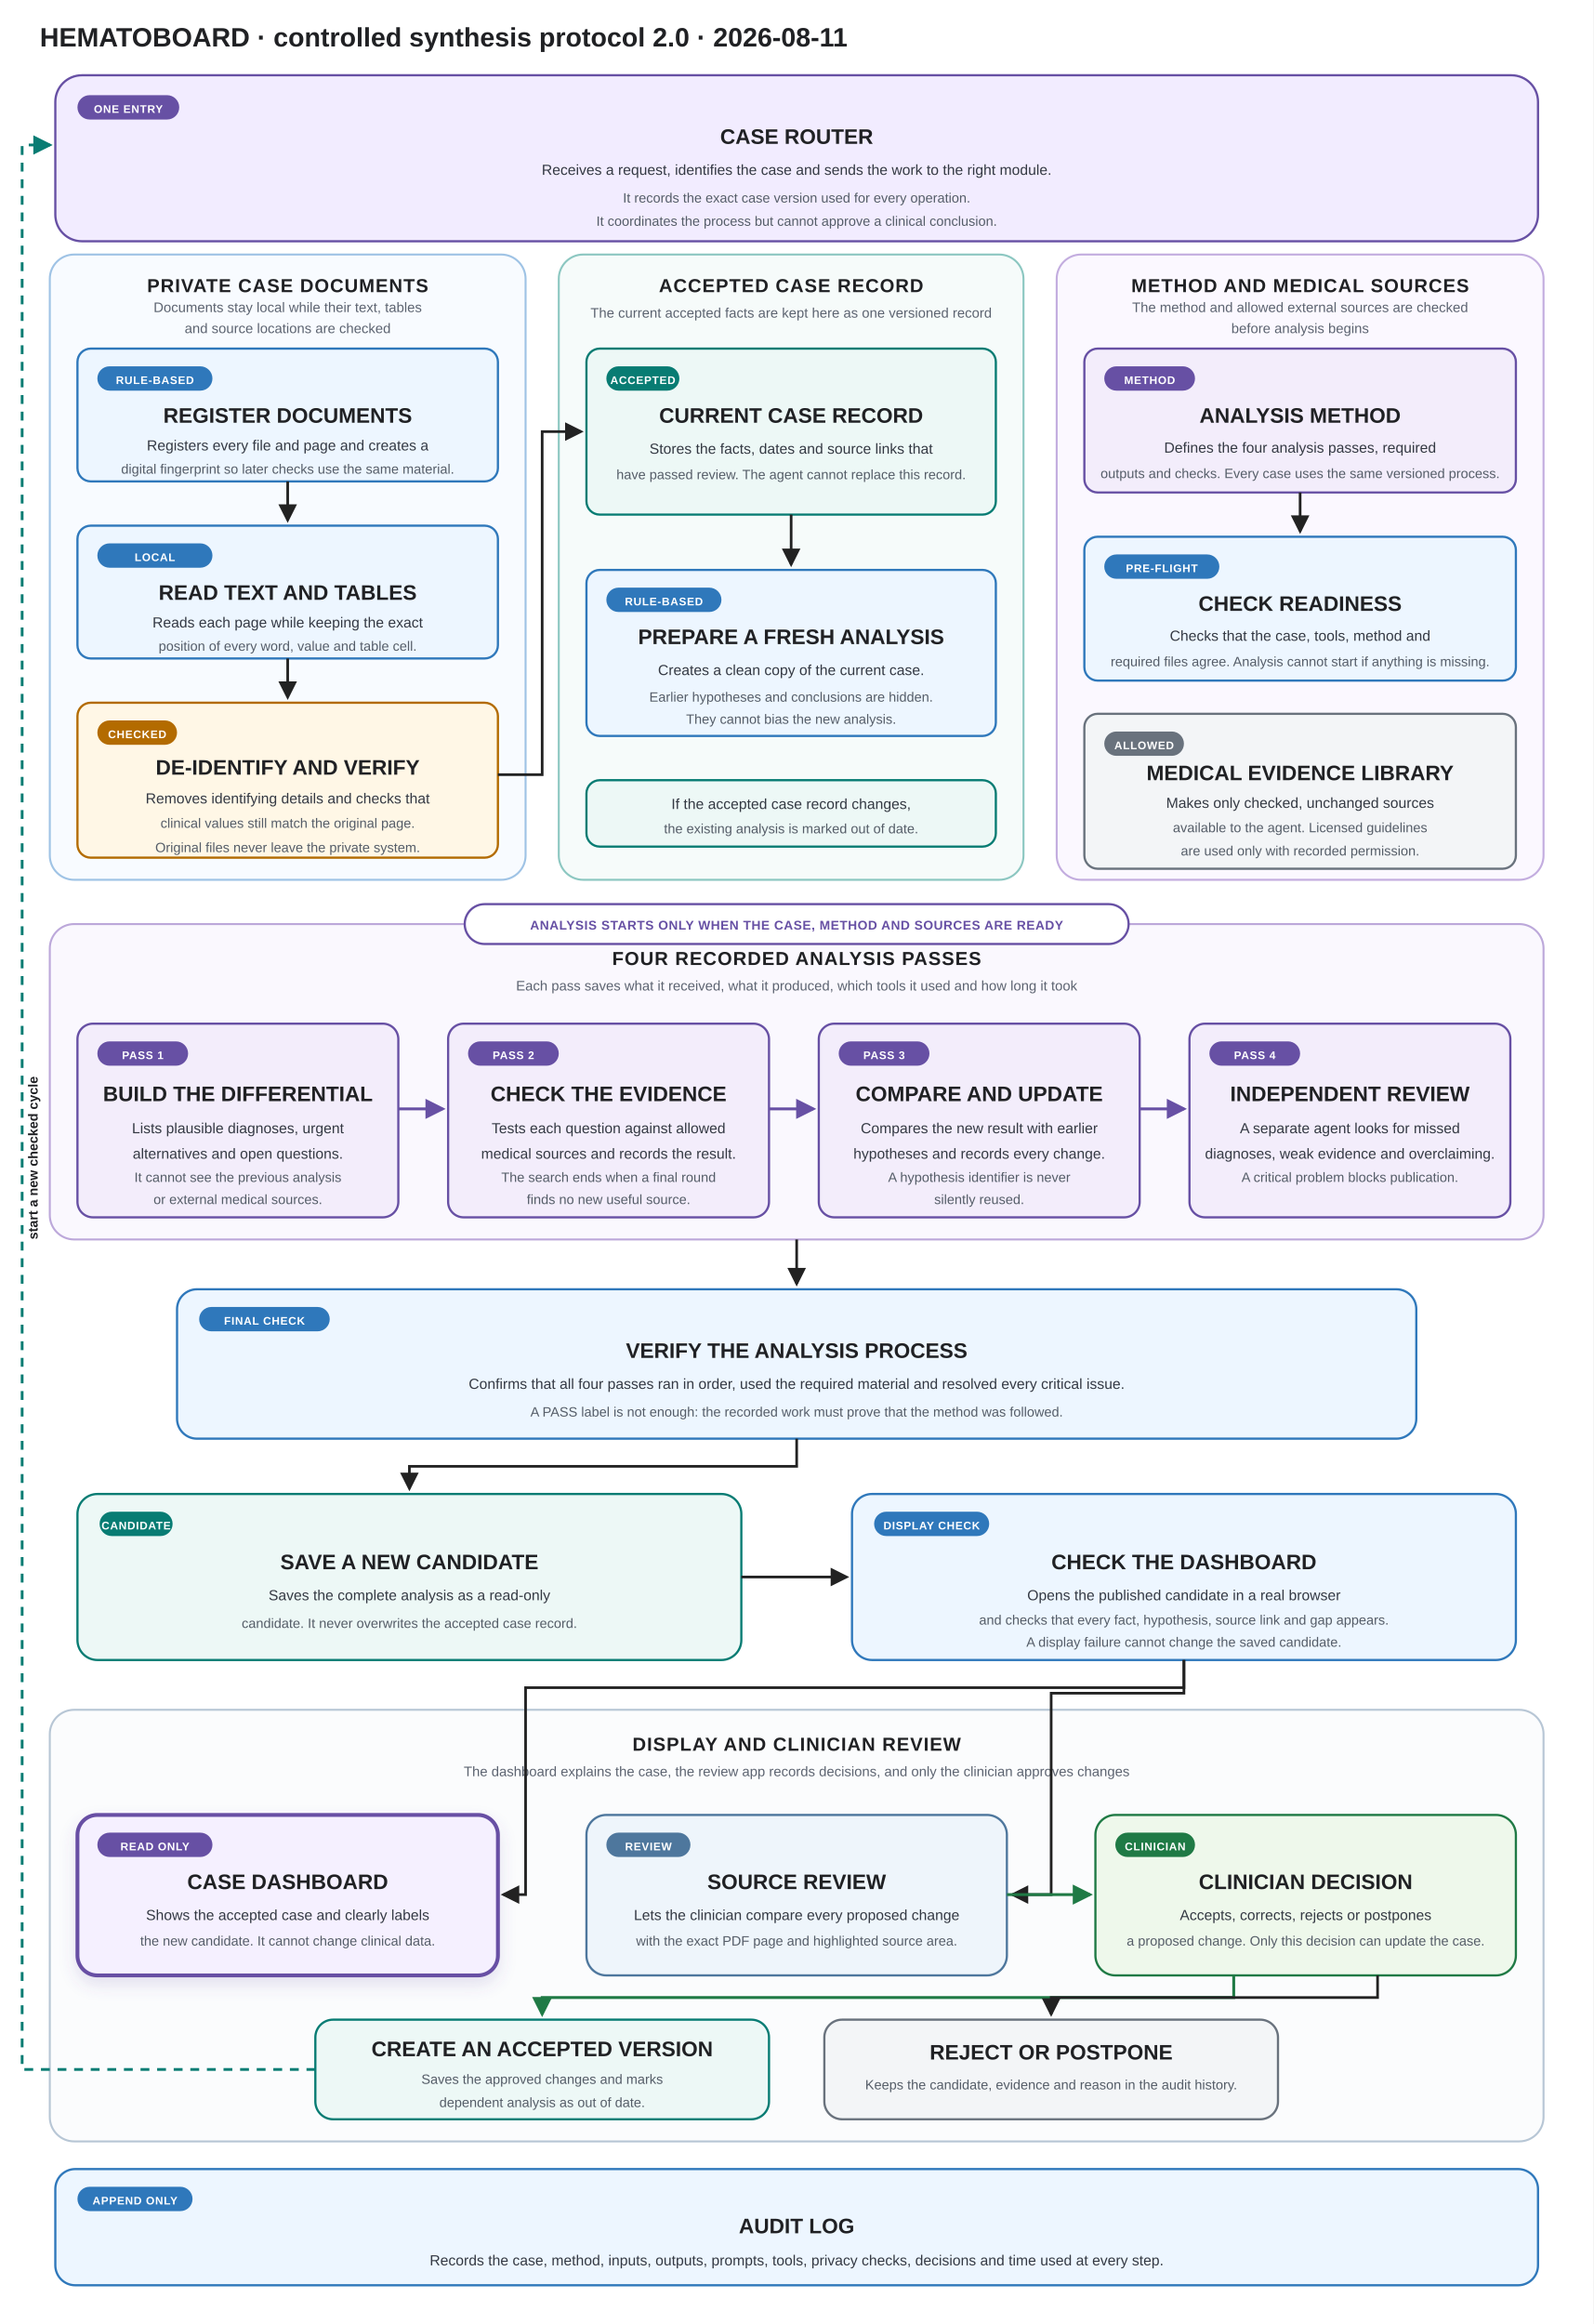
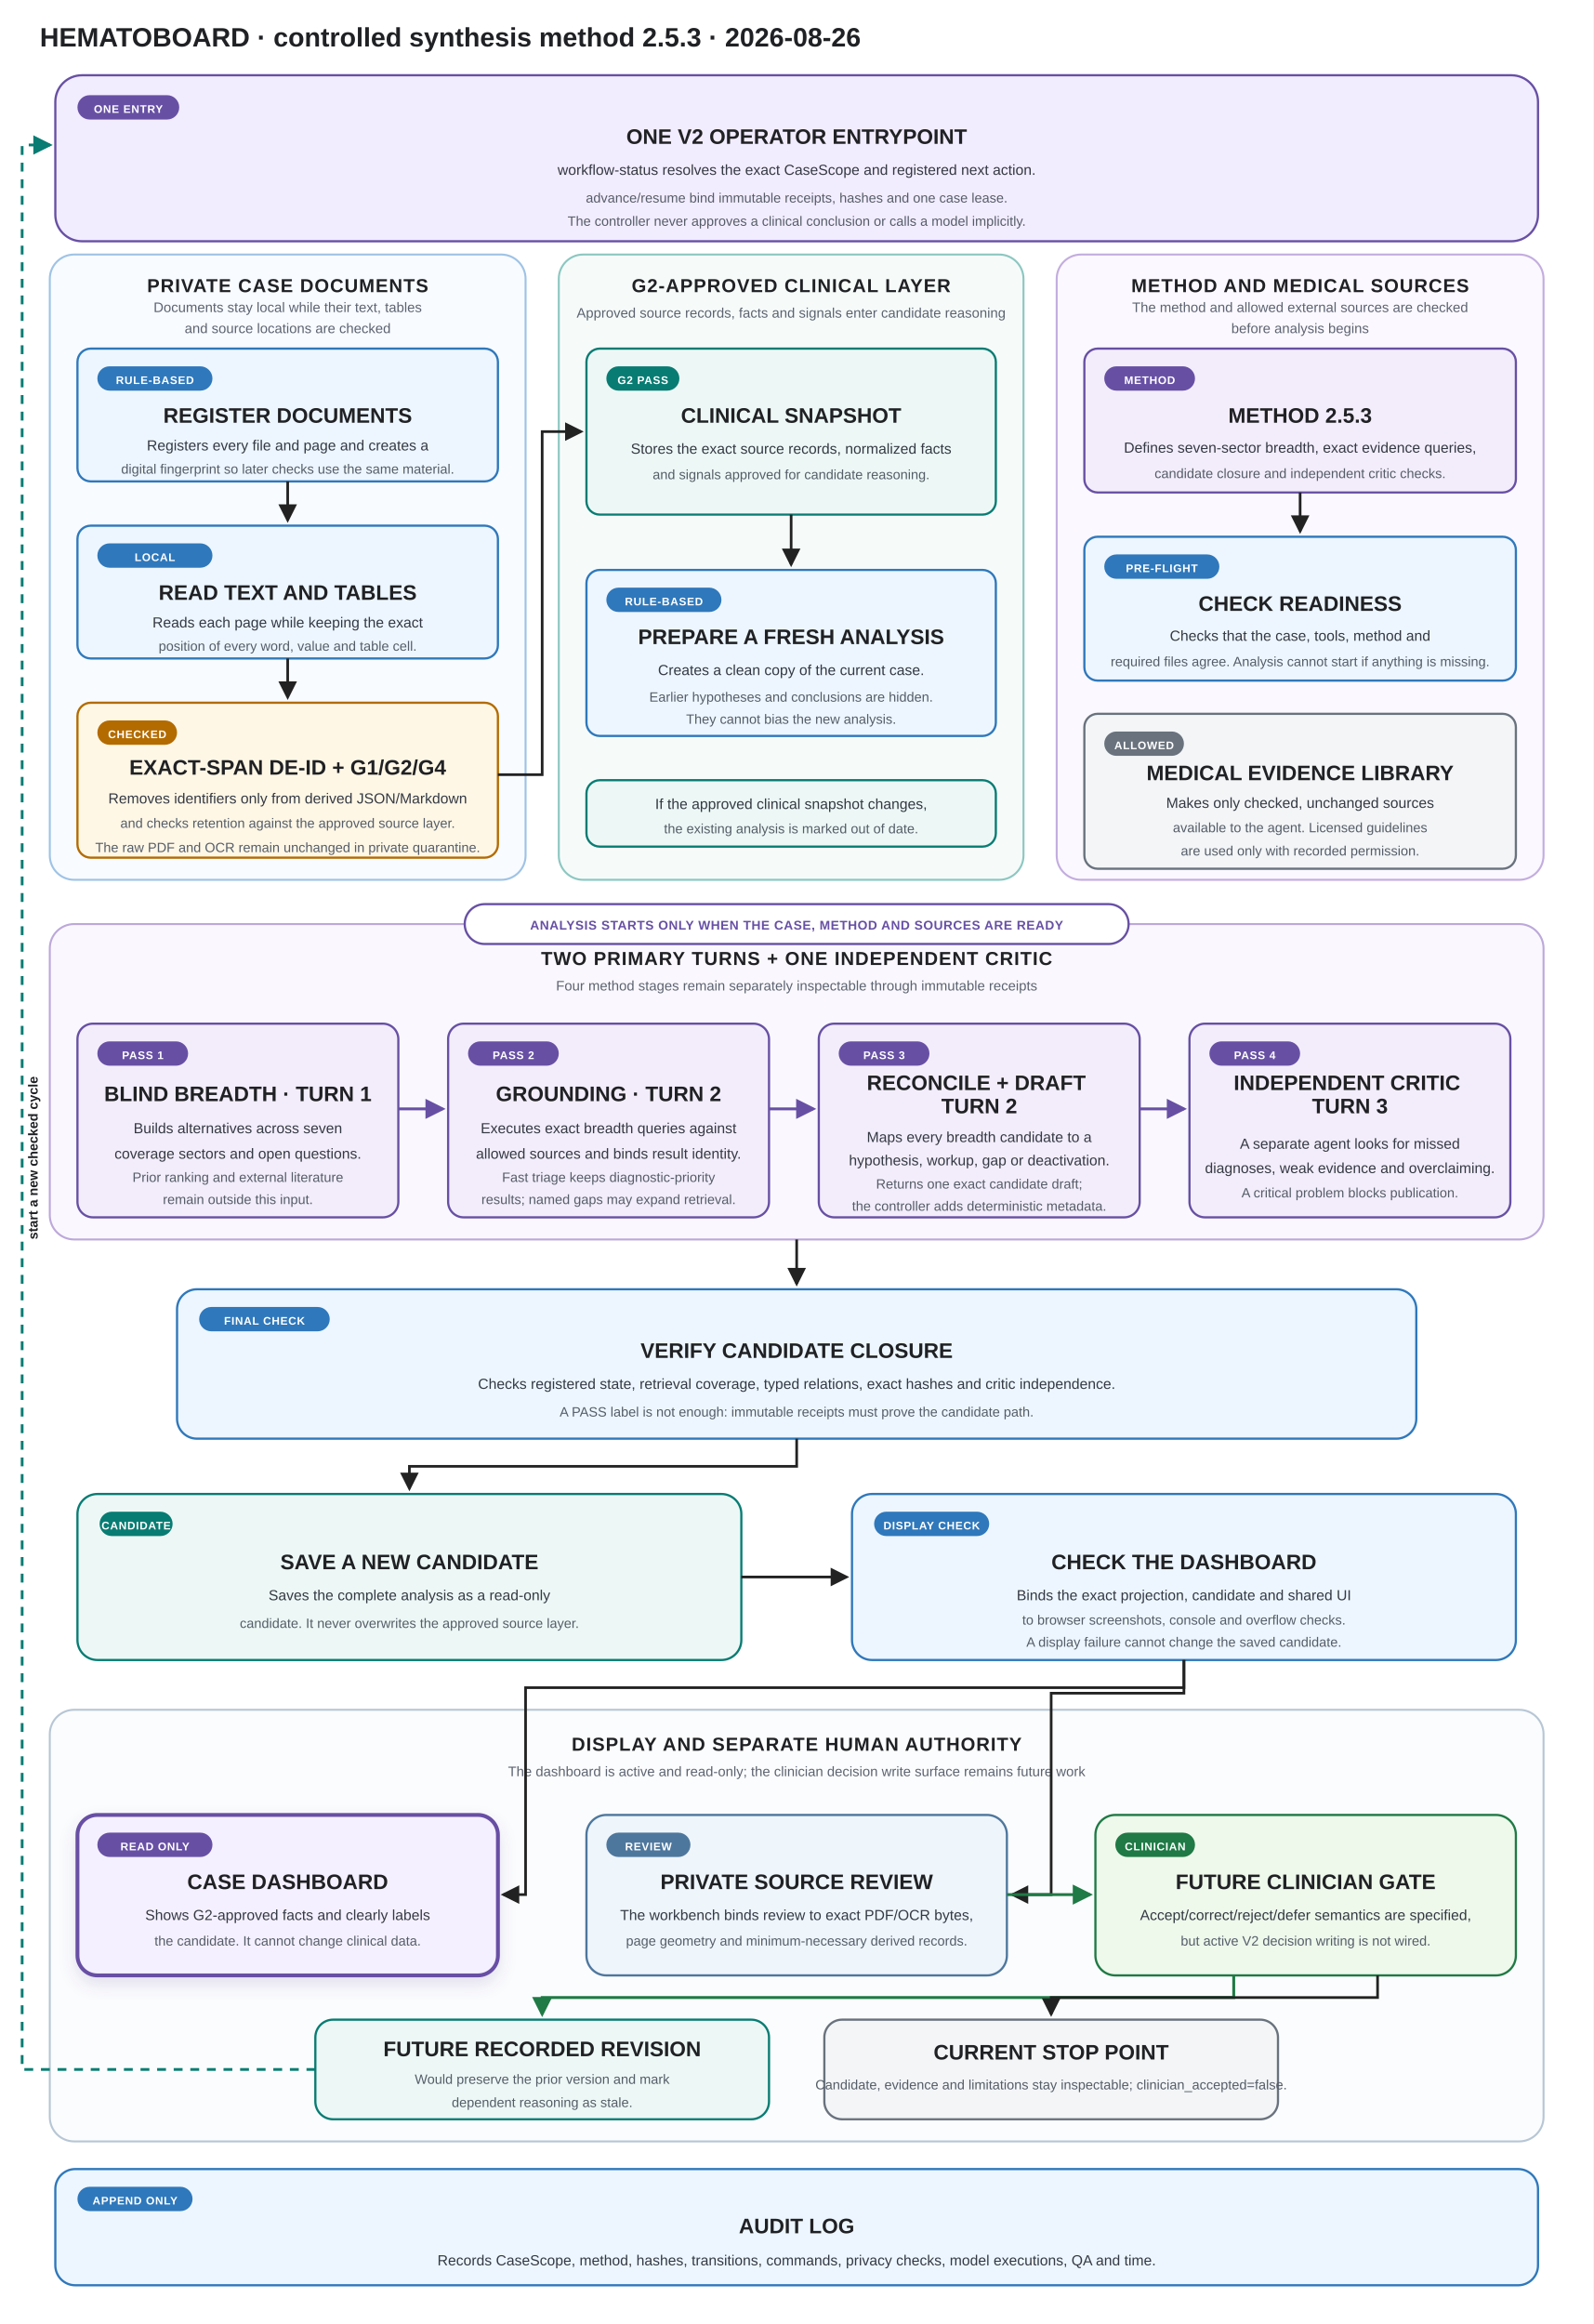
<svg xmlns="http://www.w3.org/2000/svg" width="1440" height="2100" viewBox="0 0 1440 2100" role="img" aria-labelledby="title desc">
  <defs>
    <marker id="arrow" viewBox="0 0 10 10" refX="8.5" refY="5" markerWidth="7" markerHeight="7" orient="auto">
      <path d="M0 0 10 5 0 10Z" fill="#222222" />
    </marker>
    <marker id="arrowPurple" viewBox="0 0 10 10" refX="8.5" refY="5" markerWidth="7" markerHeight="7" orient="auto">
      <path d="M0 0 10 5 0 10Z" fill="#6750a4" />
    </marker>
    <marker id="arrowGreen" viewBox="0 0 10 10" refX="8.5" refY="5" markerWidth="7" markerHeight="7" orient="auto">
      <path d="M0 0 10 5 0 10Z" fill="#1f7a45" />
    </marker>
    <marker id="arrowTeal" viewBox="0 0 10 10" refX="8.5" refY="5" markerWidth="7" markerHeight="7" orient="auto">
      <path d="M0 0 10 5 0 10Z" fill="#087c73" />
    </marker>
    <filter id="shadow" x="-20%" y="-20%" width="140%" height="160%">
      <feDropShadow dx="0" dy="7" stdDeviation="7" flood-color="#6750a4" flood-opacity="0.16" />
    </filter>
    <style>
      text { font-family: "IBM Plex Sans", Arial, sans-serif; fill: #202124; }
      .figureLabel { font-size: 24px; font-weight: 650; }
      .region { stroke-width: 1.8; }
      .regionTitle { font-size: 17px; font-weight: 760; letter-spacing: 0.8px; text-anchor: middle; }
      .regionCopy { font-size: 12.5px; text-anchor: middle; fill: #5c6370; }
      .node { stroke-width: 2; }
      .nodeTitle { font-size: 19px; font-weight: 730; text-anchor: middle; }
      .nodeCopy { font-size: 13.2px; text-anchor: middle; fill: #343943; }
      .nodeCopySmall { font-size: 12.2px; text-anchor: middle; fill: #555d68; }
      .badgeText { font-size: 10px; font-weight: 760; letter-spacing: 0.55px; text-anchor: middle; fill: #ffffff; }
      .flow { fill: none; stroke: #222222; stroke-width: 2.4; marker-end: url(#arrow); }
      .flowPurple { fill: none; stroke: #6750a4; stroke-width: 2.6; marker-end: url(#arrowPurple); }
      .flowGreen { fill: none; stroke: #1f7a45; stroke-width: 2.6; marker-end: url(#arrowGreen); }
      .loop { fill: none; stroke: #087c73; stroke-width: 2.5; stroke-dasharray: 8 7; marker-end: url(#arrowTeal); }
      .flowLabel { font-size: 12px; font-weight: 650; }
      .entryGate { fill: #ffffff; stroke: #6750a4; stroke-width: 2; }
      .entryGateText { font-size: 11.5px; font-weight: 760; letter-spacing: 0.45px; text-anchor: middle; fill: #6750a4; }
      .router { fill: #f2ecff; stroke: #6750a4; }
      .privateRegion { fill: #f8fbff; stroke: #9fc3e5; }
      .stateRegion { fill: #f6fbfa; stroke: #8cc7c1; }
      .protocolRegion { fill: #fbf8ff; stroke: #c3addf; }
      .reasonRegion { fill: #faf8fe; stroke: #bca8da; }
      .sourceNode { fill: #f3f5f7; stroke: #69727d; }
      .controlNode { fill: #edf6ff; stroke: #2f78bb; }
      .stateNode { fill: #edf8f6; stroke: #087c73; }
      .agentNode { fill: #f3edfb; stroke: #6750a4; }
      .hybridNode { fill: #fff7e6; stroke: #b36b00; }
      .humanNode { fill: #eef8eb; stroke: #1f7a45; }
      .surfaceNode { fill: #eef5fb; stroke: #4e779d; }
      .dashboardNode { fill: #f5f0ff; stroke: #6750a4; stroke-width: 3.5; filter: url(#shadow); }
      .routerBadge, .agentBadge { fill: #6750a4; }
      .controlBadge { fill: #2f78bb; }
      .stateBadge { fill: #087c73; }
      .hybridBadge { fill: #b36b00; }
      .humanBadge { fill: #1f7a45; }
      .surfaceBadge { fill: #4e779d; }
      .sourceBadge { fill: #69727d; }
    </style>
  </defs>
  <rect width="1440" height="2100" fill="#ffffff" />
-   <text x="36" y="42" class="figureLabel">HEMATOBOARD · controlled synthesis protocol 2.0 · 2026-08-11</text>
+   <text x="36" y="42" class="figureLabel">HEMATOBOARD · controlled synthesis method 2.5.3 · 2026-08-26</text>
  <rect x="50" y="68" width="1340" height="150" rx="24" class="node router" />
  <rect x="70" y="86" width="92" height="22" rx="11" class="routerBadge" />
  <text x="116" y="102" class="badgeText">ONE ENTRY</text>
-   <text x="720" y="130" class="nodeTitle">CASE ROUTER</text>
-   <text x="720" y="158" class="nodeCopy">Receives a request, identifies the case and sends the work to the right module.</text>
-   <text x="720" y="183" class="nodeCopySmall">It records the exact case version used for every operation.</text>
-   <text x="720" y="204" class="nodeCopySmall">It coordinates the process but cannot approve a clinical conclusion.</text>
+   <text x="720" y="130" class="nodeTitle">ONE V2 OPERATOR ENTRYPOINT</text>
+   <text x="720" y="158" class="nodeCopy">workflow-status resolves the exact CaseScope and registered next action.</text>
+   <text x="720" y="183" class="nodeCopySmall">advance/resume bind immutable receipts, hashes and one case lease.</text>
+   <text x="720" y="204" class="nodeCopySmall">The controller never approves a clinical conclusion or calls a model implicitly.</text>
  <rect x="45" y="230" width="430" height="565" rx="22" class="region privateRegion" />
  <text x="260" y="264" class="regionTitle" fill="#2f78bb">PRIVATE CASE DOCUMENTS</text>
  <text x="260" y="282" class="regionCopy">Documents stay local while their text, tables</text>
  <text x="260" y="301" class="regionCopy">and source locations are checked</text>
  <rect x="505" y="230" width="420" height="565" rx="22" class="region stateRegion" />
-   <text x="715" y="264" class="regionTitle" fill="#087c73">ACCEPTED CASE RECORD</text>
-   <text x="715" y="287" class="regionCopy">The current accepted facts are kept here as one versioned record</text>
+   <text x="715" y="264" class="regionTitle" fill="#087c73">G2-APPROVED CLINICAL LAYER</text>
+   <text x="715" y="287" class="regionCopy">Approved source records, facts and signals enter candidate reasoning</text>
  <rect x="955" y="230" width="440" height="565" rx="22" class="region protocolRegion" />
  <text x="1175" y="264" class="regionTitle" fill="#6750a4">METHOD AND MEDICAL SOURCES</text>
  <text x="1175" y="282" class="regionCopy">The method and allowed external sources are checked</text>
  <text x="1175" y="301" class="regionCopy">before analysis begins</text>
  <rect x="70" y="315" width="380" height="120" rx="12" class="node controlNode" />
  <rect x="88" y="331" width="104" height="22" rx="11" class="controlBadge" />
  <text x="140" y="347" class="badgeText">RULE-BASED</text>
  <text x="260" y="382" class="nodeTitle">REGISTER DOCUMENTS</text>
  <text x="260" y="407" class="nodeCopy">Registers every file and page and creates a</text>
  <text x="260" y="428" class="nodeCopySmall">digital fingerprint so later checks use the same material.</text>
  <rect x="70" y="475" width="380" height="120" rx="12" class="node controlNode" />
  <rect x="88" y="491" width="104" height="22" rx="11" class="controlBadge" />
  <text x="140" y="507" class="badgeText">LOCAL</text>
  <text x="260" y="542" class="nodeTitle">READ TEXT AND TABLES</text>
  <text x="260" y="567" class="nodeCopy">Reads each page while keeping the exact</text>
  <text x="260" y="588" class="nodeCopySmall">position of every word, value and table cell.</text>
  <rect x="70" y="635" width="380" height="140" rx="12" class="node hybridNode" />
  <rect x="88" y="651" width="72" height="22" rx="11" class="hybridBadge" />
  <text x="124" y="667" class="badgeText">CHECKED</text>
-   <text x="260" y="700" class="nodeTitle">DE-IDENTIFY AND VERIFY</text>
-   <text x="260" y="726" class="nodeCopy">Removes identifying details and checks that</text>
-   <text x="260" y="748" class="nodeCopySmall">clinical values still match the original page.</text>
-   <text x="260" y="770" class="nodeCopySmall">Original files never leave the private system.</text>
+   <text x="260" y="700" class="nodeTitle">EXACT-SPAN DE-ID + G1/G2/G4</text>
+   <text x="260" y="726" class="nodeCopy">Removes identifiers only from derived JSON/Markdown</text>
+   <text x="260" y="748" class="nodeCopySmall">and checks retention against the approved source layer.</text>
+   <text x="260" y="770" class="nodeCopySmall">The raw PDF and OCR remain unchanged in private quarantine.</text>
  <rect x="530" y="315" width="370" height="150" rx="12" class="node stateNode" />
  <rect x="548" y="331" width="66" height="22" rx="11" class="stateBadge" />
-   <text x="581" y="347" class="badgeText">ACCEPTED</text>
-   <text x="715" y="382" class="nodeTitle">CURRENT CASE RECORD</text>
-   <text x="715" y="410" class="nodeCopy">Stores the facts, dates and source links that</text>
-   <text x="715" y="433" class="nodeCopySmall">have passed review. The agent cannot replace this record.</text>
+   <text x="581" y="347" class="badgeText">G2 PASS</text>
+   <text x="715" y="382" class="nodeTitle">CLINICAL SNAPSHOT</text>
+   <text x="715" y="410" class="nodeCopy">Stores the exact source records, normalized facts</text>
+   <text x="715" y="433" class="nodeCopySmall">and signals approved for candidate reasoning.</text>
  <rect x="530" y="515" width="370" height="150" rx="12" class="node controlNode" />
  <rect x="548" y="531" width="104" height="22" rx="11" class="controlBadge" />
  <text x="600" y="547" class="badgeText">RULE-BASED</text>
  <text x="715" y="582" class="nodeTitle">PREPARE A FRESH ANALYSIS</text>
  <text x="715" y="610" class="nodeCopy">Creates a clean copy of the current case.</text>
  <text x="715" y="634" class="nodeCopySmall">Earlier hypotheses and conclusions are hidden.</text>
  <text x="715" y="654" class="nodeCopySmall">They cannot bias the new analysis.</text>
  <rect x="530" y="705" width="370" height="60" rx="12" class="node stateNode" />
-   <text x="715" y="731" class="nodeCopy">If the accepted case record changes,</text>
+   <text x="715" y="731" class="nodeCopy">If the approved clinical snapshot changes,</text>
  <text x="715" y="753" class="nodeCopySmall">the existing analysis is marked out of date.</text>
  <rect x="980" y="315" width="390" height="130" rx="12" class="node agentNode" />
  <rect x="998" y="331" width="82" height="22" rx="11" class="agentBadge" />
  <text x="1039" y="347" class="badgeText">METHOD</text>
-   <text x="1175" y="382" class="nodeTitle">ANALYSIS METHOD</text>
-   <text x="1175" y="409" class="nodeCopy">Defines the four analysis passes, required</text>
-   <text x="1175" y="432" class="nodeCopySmall">outputs and checks. Every case uses the same versioned process.</text>
+   <text x="1175" y="382" class="nodeTitle">METHOD 2.5.3</text>
+   <text x="1175" y="409" class="nodeCopy">Defines seven-sector breadth, exact evidence queries,</text>
+   <text x="1175" y="432" class="nodeCopySmall">candidate closure and independent critic checks.</text>
  <rect x="980" y="485" width="390" height="130" rx="12" class="node controlNode" />
  <rect x="998" y="501" width="104" height="22" rx="11" class="controlBadge" />
  <text x="1050" y="517" class="badgeText">PRE-FLIGHT</text>
  <text x="1175" y="552" class="nodeTitle">CHECK READINESS</text>
  <text x="1175" y="579" class="nodeCopy">Checks that the case, tools, method and</text>
  <text x="1175" y="602" class="nodeCopySmall">required files agree. Analysis cannot start if anything is missing.</text>
  <rect x="980" y="645" width="390" height="140" rx="12" class="node sourceNode" />
  <rect x="998" y="661" width="72" height="22" rx="11" class="sourceBadge" />
  <text x="1034" y="677" class="badgeText">ALLOWED</text>
  <text x="1175" y="705" class="nodeTitle">MEDICAL EVIDENCE LIBRARY</text>
  <text x="1175" y="730" class="nodeCopy">Makes only checked, unchanged sources</text>
  <text x="1175" y="752" class="nodeCopySmall">available to the agent. Licensed guidelines</text>
  <text x="1175" y="773" class="nodeCopySmall">are used only with recorded permission.</text>
  <rect x="45" y="835" width="1350" height="285" rx="22" class="region reasonRegion" />
  <rect x="420" y="817" width="600" height="36" rx="18" class="entryGate" />
  <text x="720" y="840" class="entryGateText">ANALYSIS STARTS ONLY WHEN THE CASE, METHOD AND SOURCES ARE READY</text>
-   <text x="720" y="872" class="regionTitle" fill="#6750a4">FOUR RECORDED ANALYSIS PASSES</text>
-   <text x="720" y="895" class="regionCopy">Each pass saves what it received, what it produced, which tools it used and how long it took</text>
+   <text x="720" y="872" class="regionTitle" fill="#6750a4">TWO PRIMARY TURNS + ONE INDEPENDENT CRITIC</text>
+   <text x="720" y="895" class="regionCopy">Four method stages remain separately inspectable through immutable receipts</text>
  <rect x="70" y="925" width="290" height="175" rx="14" class="node agentNode" />
  <rect x="88" y="941" width="82" height="22" rx="11" class="agentBadge" />
  <text x="129" y="957" class="badgeText">PASS 1</text>
-   <text x="215" y="995" class="nodeTitle">BUILD THE DIFFERENTIAL</text>
-   <text x="215" y="1024" class="nodeCopy">Lists plausible diagnoses, urgent</text>
-   <text x="215" y="1047" class="nodeCopy">alternatives and open questions.</text>
-   <text x="215" y="1068" class="nodeCopySmall">It cannot see the previous analysis</text>
-   <text x="215" y="1088" class="nodeCopySmall">or external medical sources.</text>
+   <text x="215" y="995" class="nodeTitle">BLIND BREADTH · TURN 1</text>
+   <text x="215" y="1024" class="nodeCopy">Builds alternatives across seven</text>
+   <text x="215" y="1047" class="nodeCopy">coverage sectors and open questions.</text>
+   <text x="215" y="1068" class="nodeCopySmall">Prior ranking and external literature</text>
+   <text x="215" y="1088" class="nodeCopySmall">remain outside this input.</text>
  <rect x="405" y="925" width="290" height="175" rx="14" class="node agentNode" />
  <rect x="423" y="941" width="82" height="22" rx="11" class="agentBadge" />
  <text x="464" y="957" class="badgeText">PASS 2</text>
-   <text x="550" y="995" class="nodeTitle">CHECK THE EVIDENCE</text>
-   <text x="550" y="1024" class="nodeCopy">Tests each question against allowed</text>
-   <text x="550" y="1047" class="nodeCopy">medical sources and records the result.</text>
-   <text x="550" y="1068" class="nodeCopySmall">The search ends when a final round</text>
-   <text x="550" y="1088" class="nodeCopySmall">finds no new useful source.</text>
+   <text x="550" y="995" class="nodeTitle">GROUNDING · TURN 2</text>
+   <text x="550" y="1024" class="nodeCopy">Executes exact breadth queries against</text>
+   <text x="550" y="1047" class="nodeCopy">allowed sources and binds result identity.</text>
+   <text x="550" y="1068" class="nodeCopySmall">Fast triage keeps diagnostic-priority</text>
+   <text x="550" y="1088" class="nodeCopySmall">results; named gaps may expand retrieval.</text>
  <rect x="740" y="925" width="290" height="175" rx="14" class="node agentNode" />
  <rect x="758" y="941" width="82" height="22" rx="11" class="agentBadge" />
  <text x="799" y="957" class="badgeText">PASS 3</text>
-   <text x="885" y="995" class="nodeTitle">COMPARE AND UPDATE</text>
-   <text x="885" y="1024" class="nodeCopy">Compares the new result with earlier</text>
-   <text x="885" y="1047" class="nodeCopy">hypotheses and records every change.</text>
-   <text x="885" y="1068" class="nodeCopySmall">A hypothesis identifier is never</text>
-   <text x="885" y="1088" class="nodeCopySmall">silently reused.</text>
+   <text x="885" y="985" class="nodeTitle">
+     <tspan x="885" dy="0">RECONCILE + DRAFT</tspan>
+     <tspan x="885" dy="21">TURN 2</tspan>
+   </text>
+   <text x="885" y="1032" class="nodeCopy">Maps every breadth candidate to a</text>
+   <text x="885" y="1053" class="nodeCopy">hypothesis, workup, gap or deactivation.</text>
+   <text x="885" y="1074" class="nodeCopySmall">Returns one exact candidate draft;</text>
+   <text x="885" y="1094" class="nodeCopySmall">the controller adds deterministic metadata.</text>
  <rect x="1075" y="925" width="290" height="175" rx="14" class="node agentNode" />
  <rect x="1093" y="941" width="82" height="22" rx="11" class="agentBadge" />
  <text x="1134" y="957" class="badgeText">PASS 4</text>
-   <text x="1220" y="995" class="nodeTitle">INDEPENDENT REVIEW</text>
-   <text x="1220" y="1024" class="nodeCopy">A separate agent looks for missed</text>
-   <text x="1220" y="1047" class="nodeCopy">diagnoses, weak evidence and overclaiming.</text>
-   <text x="1220" y="1068" class="nodeCopySmall">A critical problem blocks publication.</text>
+   <text x="1220" y="985" class="nodeTitle">
+     <tspan x="1220" dy="0">INDEPENDENT CRITIC</tspan>
+     <tspan x="1220" dy="21">TURN 3</tspan>
+   </text>
+   <text x="1220" y="1038" class="nodeCopy">A separate agent looks for missed</text>
+   <text x="1220" y="1060" class="nodeCopy">diagnoses, weak evidence and overclaiming.</text>
+   <text x="1220" y="1082" class="nodeCopySmall">A critical problem blocks publication.</text>
  <rect x="160" y="1165" width="1120" height="135" rx="18" class="node controlNode" />
  <rect x="180" y="1181" width="118" height="22" rx="11" class="controlBadge" />
  <text x="239" y="1197" class="badgeText">FINAL CHECK</text>
-   <text x="720" y="1227" class="nodeTitle">VERIFY THE ANALYSIS PROCESS</text>
-   <text x="720" y="1255" class="nodeCopy">Confirms that all four passes ran in order, used the required material and resolved every critical issue.</text>
-   <text x="720" y="1280" class="nodeCopySmall">A PASS label is not enough: the recorded work must prove that the method was followed.</text>
+   <text x="720" y="1227" class="nodeTitle">VERIFY CANDIDATE CLOSURE</text>
+   <text x="720" y="1255" class="nodeCopy">Checks registered state, retrieval coverage, typed relations, exact hashes and critic independence.</text>
+   <text x="720" y="1280" class="nodeCopySmall">A PASS label is not enough: immutable receipts must prove the candidate path.</text>
  <rect x="70" y="1350" width="600" height="150" rx="18" class="node stateNode" />
  <rect x="90" y="1366" width="66" height="22" rx="11" class="stateBadge" />
  <text x="123" y="1382" class="badgeText">CANDIDATE</text>
  <text x="370" y="1418" class="nodeTitle">SAVE A NEW CANDIDATE</text>
  <text x="370" y="1446" class="nodeCopy">Saves the complete analysis as a read-only</text>
-   <text x="370" y="1471" class="nodeCopySmall">candidate. It never overwrites the accepted case record.</text>
+   <text x="370" y="1471" class="nodeCopySmall">candidate. It never overwrites the approved source layer.</text>
  <rect x="770" y="1350" width="600" height="150" rx="18" class="node controlNode" />
  <rect x="790" y="1366" width="104" height="22" rx="11" class="controlBadge" />
  <text x="842" y="1382" class="badgeText">DISPLAY CHECK</text>
  <text x="1070" y="1418" class="nodeTitle">CHECK THE DASHBOARD</text>
-   <text x="1070" y="1446" class="nodeCopy">Opens the published candidate in a real browser</text>
-   <text x="1070" y="1468" class="nodeCopySmall">and checks that every fact, hypothesis, source link and gap appears.</text>
+   <text x="1070" y="1446" class="nodeCopy">Binds the exact projection, candidate and shared UI</text>
+   <text x="1070" y="1468" class="nodeCopySmall">to browser screenshots, console and overflow checks.</text>
  <text x="1070" y="1488" class="nodeCopySmall">A display failure cannot change the saved candidate.</text>
  <rect x="45" y="1545" width="1350" height="390" rx="22" fill="#fbfcfd" stroke="#b7c6d5" stroke-width="1.8" />
-   <text x="720" y="1582" class="regionTitle" fill="#4e779d">DISPLAY AND CLINICIAN REVIEW</text>
-   <text x="720" y="1605" class="regionCopy">The dashboard explains the case, the review app records decisions, and only the clinician approves changes</text>
+   <text x="720" y="1582" class="regionTitle" fill="#4e779d">DISPLAY AND SEPARATE HUMAN AUTHORITY</text>
+   <text x="720" y="1605" class="regionCopy">The dashboard is active and read-only; the clinician decision write surface remains future work</text>
  <rect x="70" y="1640" width="380" height="145" rx="18" class="node dashboardNode" />
  <rect x="88" y="1656" width="104" height="22" rx="11" class="agentBadge" />
  <text x="140" y="1672" class="badgeText">READ ONLY</text>
  <text x="260" y="1707" class="nodeTitle">CASE DASHBOARD</text>
-   <text x="260" y="1735" class="nodeCopy">Shows the accepted case and clearly labels</text>
-   <text x="260" y="1758" class="nodeCopySmall">the new candidate. It cannot change clinical data.</text>
+   <text x="260" y="1735" class="nodeCopy">Shows G2-approved facts and clearly labels</text>
+   <text x="260" y="1758" class="nodeCopySmall">the candidate. It cannot change clinical data.</text>
  <rect x="530" y="1640" width="380" height="145" rx="18" class="node surfaceNode" />
  <rect x="548" y="1656" width="76" height="22" rx="11" class="surfaceBadge" />
  <text x="586" y="1672" class="badgeText">REVIEW</text>
-   <text x="720" y="1707" class="nodeTitle">SOURCE REVIEW</text>
-   <text x="720" y="1735" class="nodeCopy">Lets the clinician compare every proposed change</text>
-   <text x="720" y="1758" class="nodeCopySmall">with the exact PDF page and highlighted source area.</text>
+   <text x="720" y="1707" class="nodeTitle">PRIVATE SOURCE REVIEW</text>
+   <text x="720" y="1735" class="nodeCopy">The workbench binds review to exact PDF/OCR bytes,</text>
+   <text x="720" y="1758" class="nodeCopySmall">page geometry and minimum-necessary derived records.</text>
  <rect x="990" y="1640" width="380" height="145" rx="18" class="node humanNode" />
  <rect x="1008" y="1656" width="72" height="22" rx="11" class="humanBadge" />
  <text x="1044" y="1672" class="badgeText">CLINICIAN</text>
-   <text x="1180" y="1707" class="nodeTitle">CLINICIAN DECISION</text>
-   <text x="1180" y="1735" class="nodeCopy">Accepts, corrects, rejects or postpones</text>
-   <text x="1180" y="1758" class="nodeCopySmall">a proposed change. Only this decision can update the case.</text>
+   <text x="1180" y="1707" class="nodeTitle">FUTURE CLINICIAN GATE</text>
+   <text x="1180" y="1735" class="nodeCopy">Accept/correct/reject/defer semantics are specified,</text>
+   <text x="1180" y="1758" class="nodeCopySmall">but active V2 decision writing is not wired.</text>
  <rect x="285" y="1825" width="410" height="90" rx="16" class="node stateNode" />
-   <text x="490" y="1858" class="nodeTitle">CREATE AN ACCEPTED VERSION</text>
-   <text x="490" y="1883" class="nodeCopySmall">Saves the approved changes and marks</text>
-   <text x="490" y="1904" class="nodeCopySmall">dependent analysis as out of date.</text>
+   <text x="490" y="1858" class="nodeTitle">FUTURE RECORDED REVISION</text>
+   <text x="490" y="1883" class="nodeCopySmall">Would preserve the prior version and mark</text>
+   <text x="490" y="1904" class="nodeCopySmall">dependent reasoning as stale.</text>
  <rect x="745" y="1825" width="410" height="90" rx="16" class="node sourceNode" />
-   <text x="950" y="1861" class="nodeTitle">REJECT OR POSTPONE</text>
-   <text x="950" y="1888" class="nodeCopySmall">Keeps the candidate, evidence and reason in the audit history.</text>
+   <text x="950" y="1861" class="nodeTitle">CURRENT STOP POINT</text>
+   <text x="950" y="1888" class="nodeCopySmall">Candidate, evidence and limitations stay inspectable; clinician_accepted=false.</text>
  <path d="M260 435 V470" class="flow" />
  <path d="M260 595 V630" class="flow" />
  <path d="M450 700 H490 V390 H525" class="flow" />
  <path d="M715 465 V510" class="flow" />
  <path d="M1175 445 V480" class="flow" />
  <path d="M360 1002 H400" class="flowPurple" />
  <path d="M695 1002 H735" class="flowPurple" />
  <path d="M1030 1002 H1070" class="flowPurple" />
  <path d="M720 1120 V1160" class="flow" />
  <path d="M720 1300 V1325 H370 V1345" class="flow" />
  <path d="M670 1425 H765" class="flow" />
  <path d="M1070 1500 V1525 H475 V1712 H455" class="flow" />
  <path d="M1070 1500 V1530 H950 V1712 H915" class="flow" />
  <path d="M910 1712 H985" class="flowGreen" />
  <path d="M1115 1785 V1805 H490 V1820" class="flowGreen" />
  <path d="M1245 1785 V1805 H950 V1820" class="flow" />
  <path d="M285 1870 H20 V131 H45" class="loop" />
  <text x="34" y="1120" class="flowLabel" fill="#087c73" transform="rotate(-90 34 1120)">start a new checked cycle</text>
  <rect x="50" y="1960" width="1340" height="105" rx="18" class="node controlNode" />
  <rect x="70" y="1976" width="104" height="22" rx="11" class="controlBadge" />
  <text x="122" y="1992" class="badgeText">APPEND ONLY</text>
  <text x="720" y="2018" class="nodeTitle">AUDIT LOG</text>
-   <text x="720" y="2047" class="nodeCopy">Records the case, method, inputs, outputs, prompts, tools, privacy checks, decisions and time used at every step.</text>
+   <text x="720" y="2047" class="nodeCopy">Records CaseScope, method, hashes, transitions, commands, privacy checks, model executions, QA and time.</text>
</svg>
